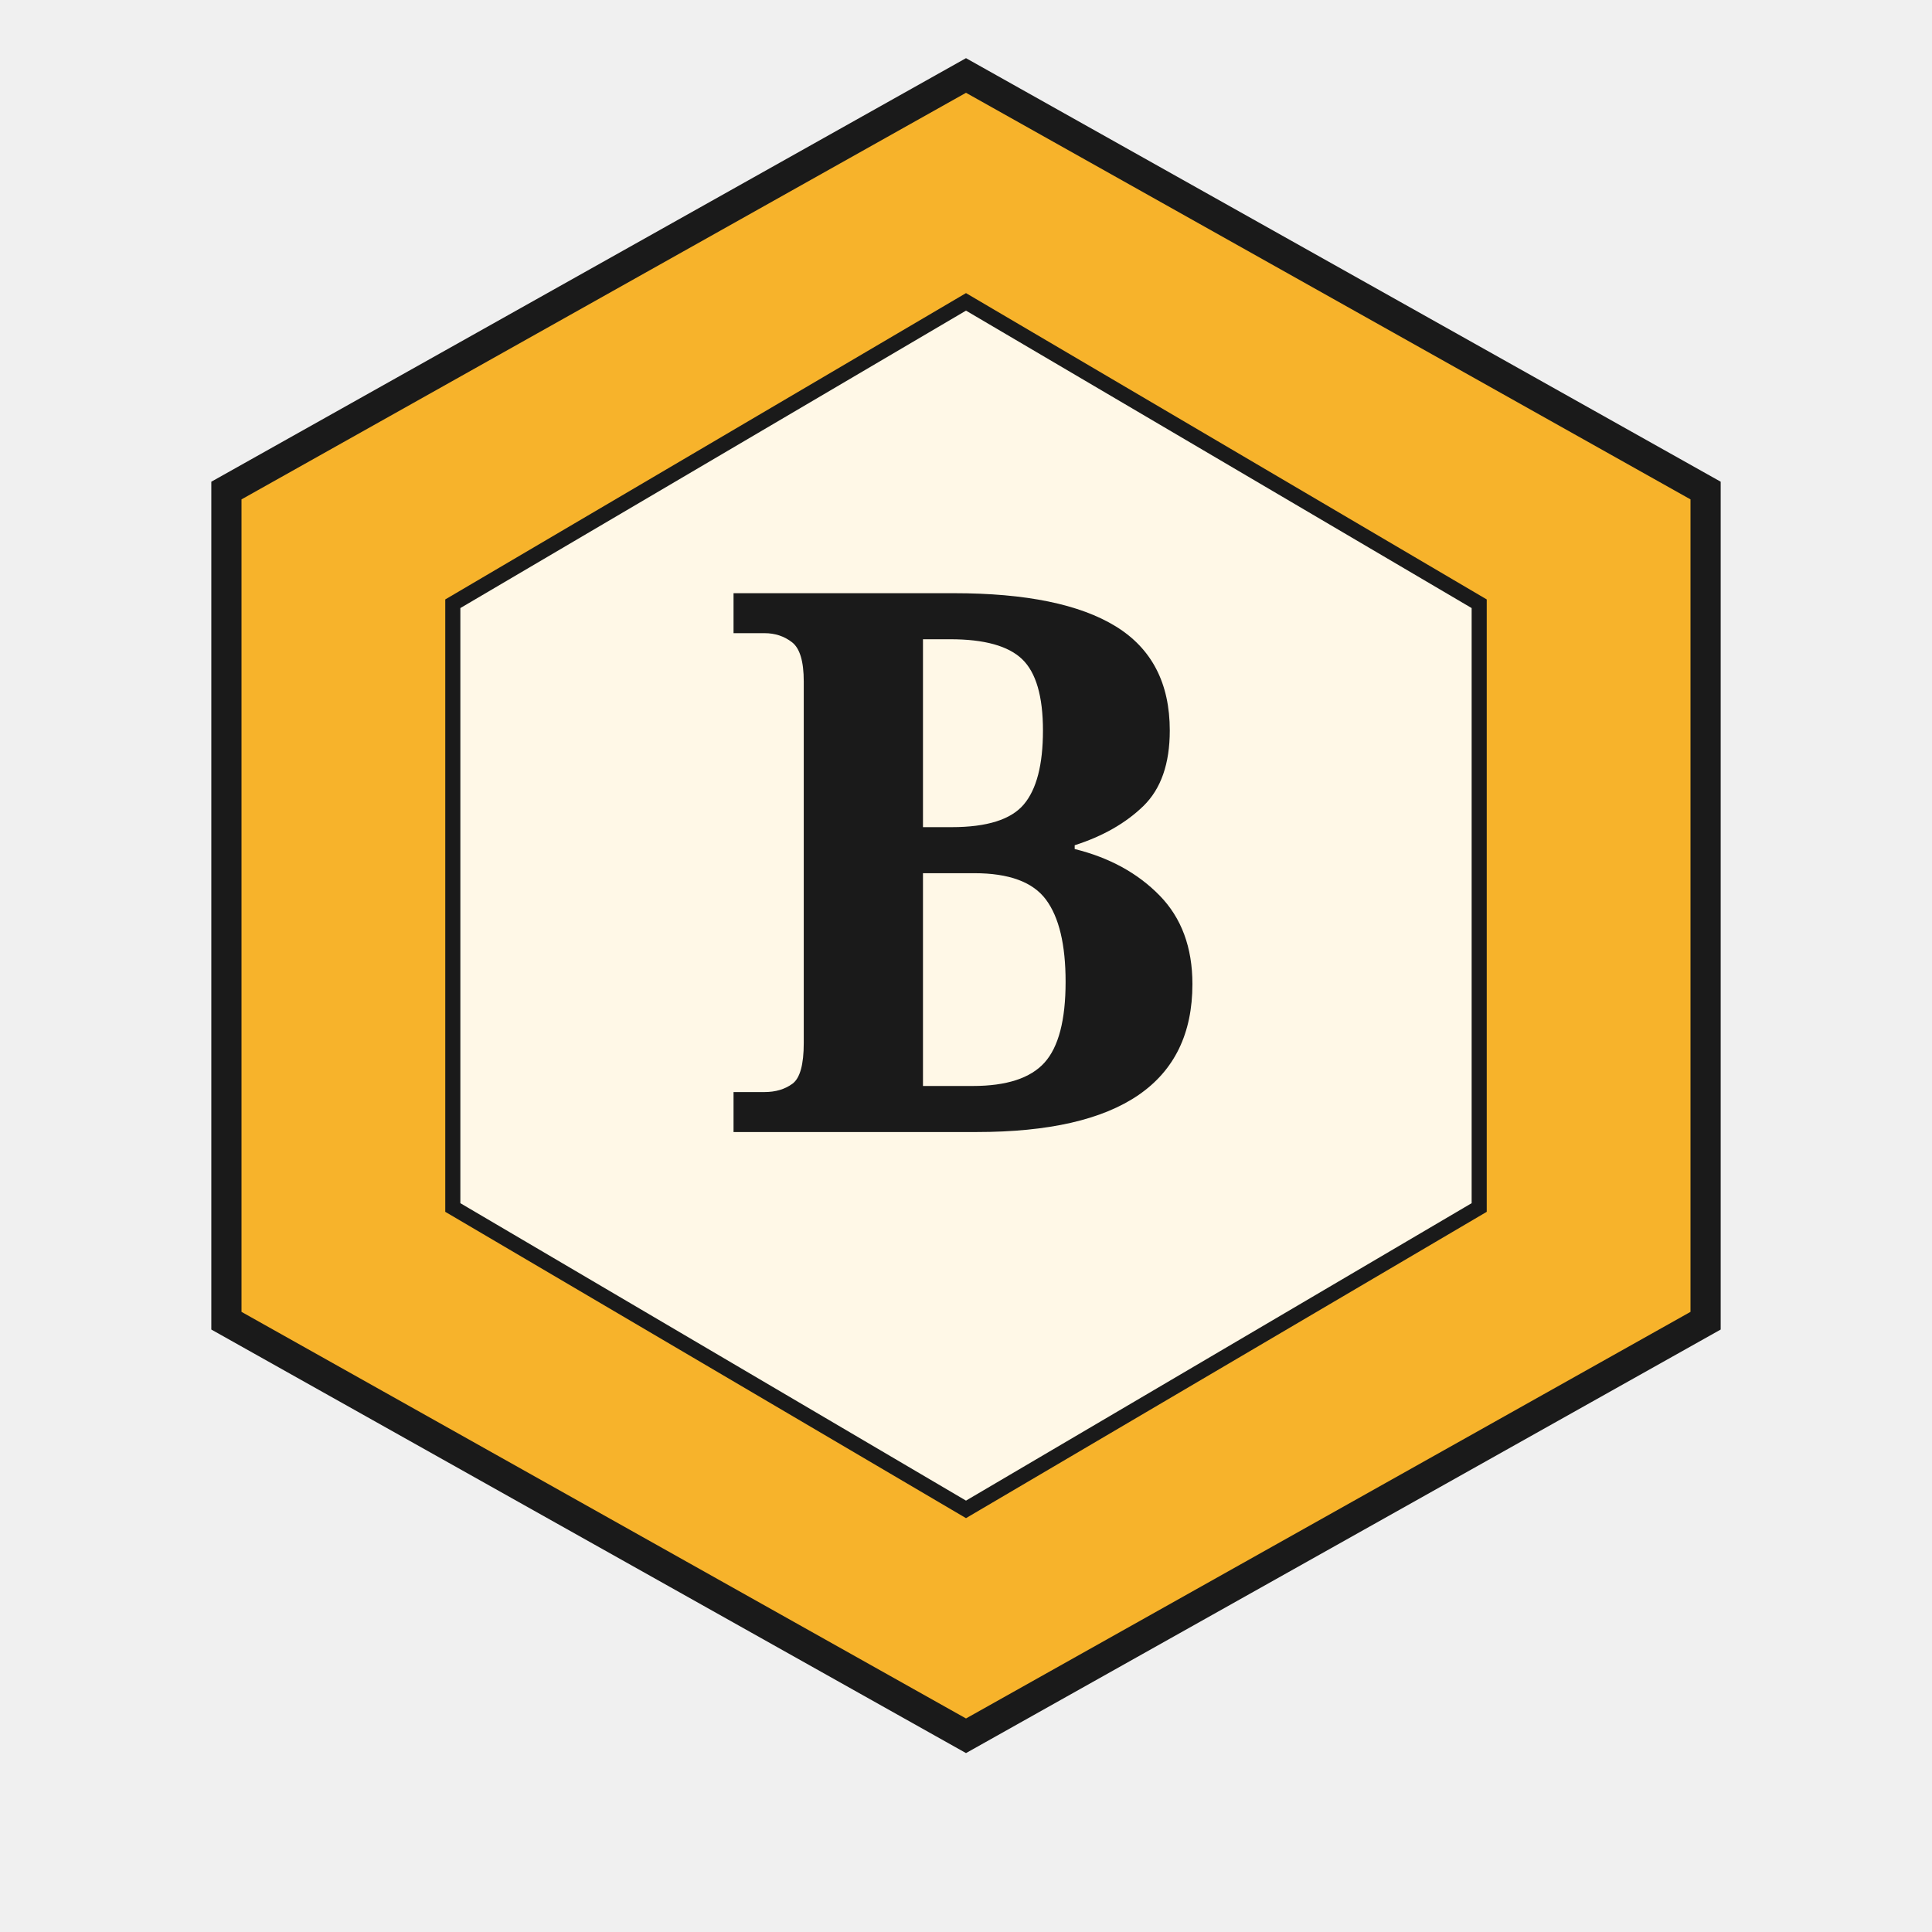
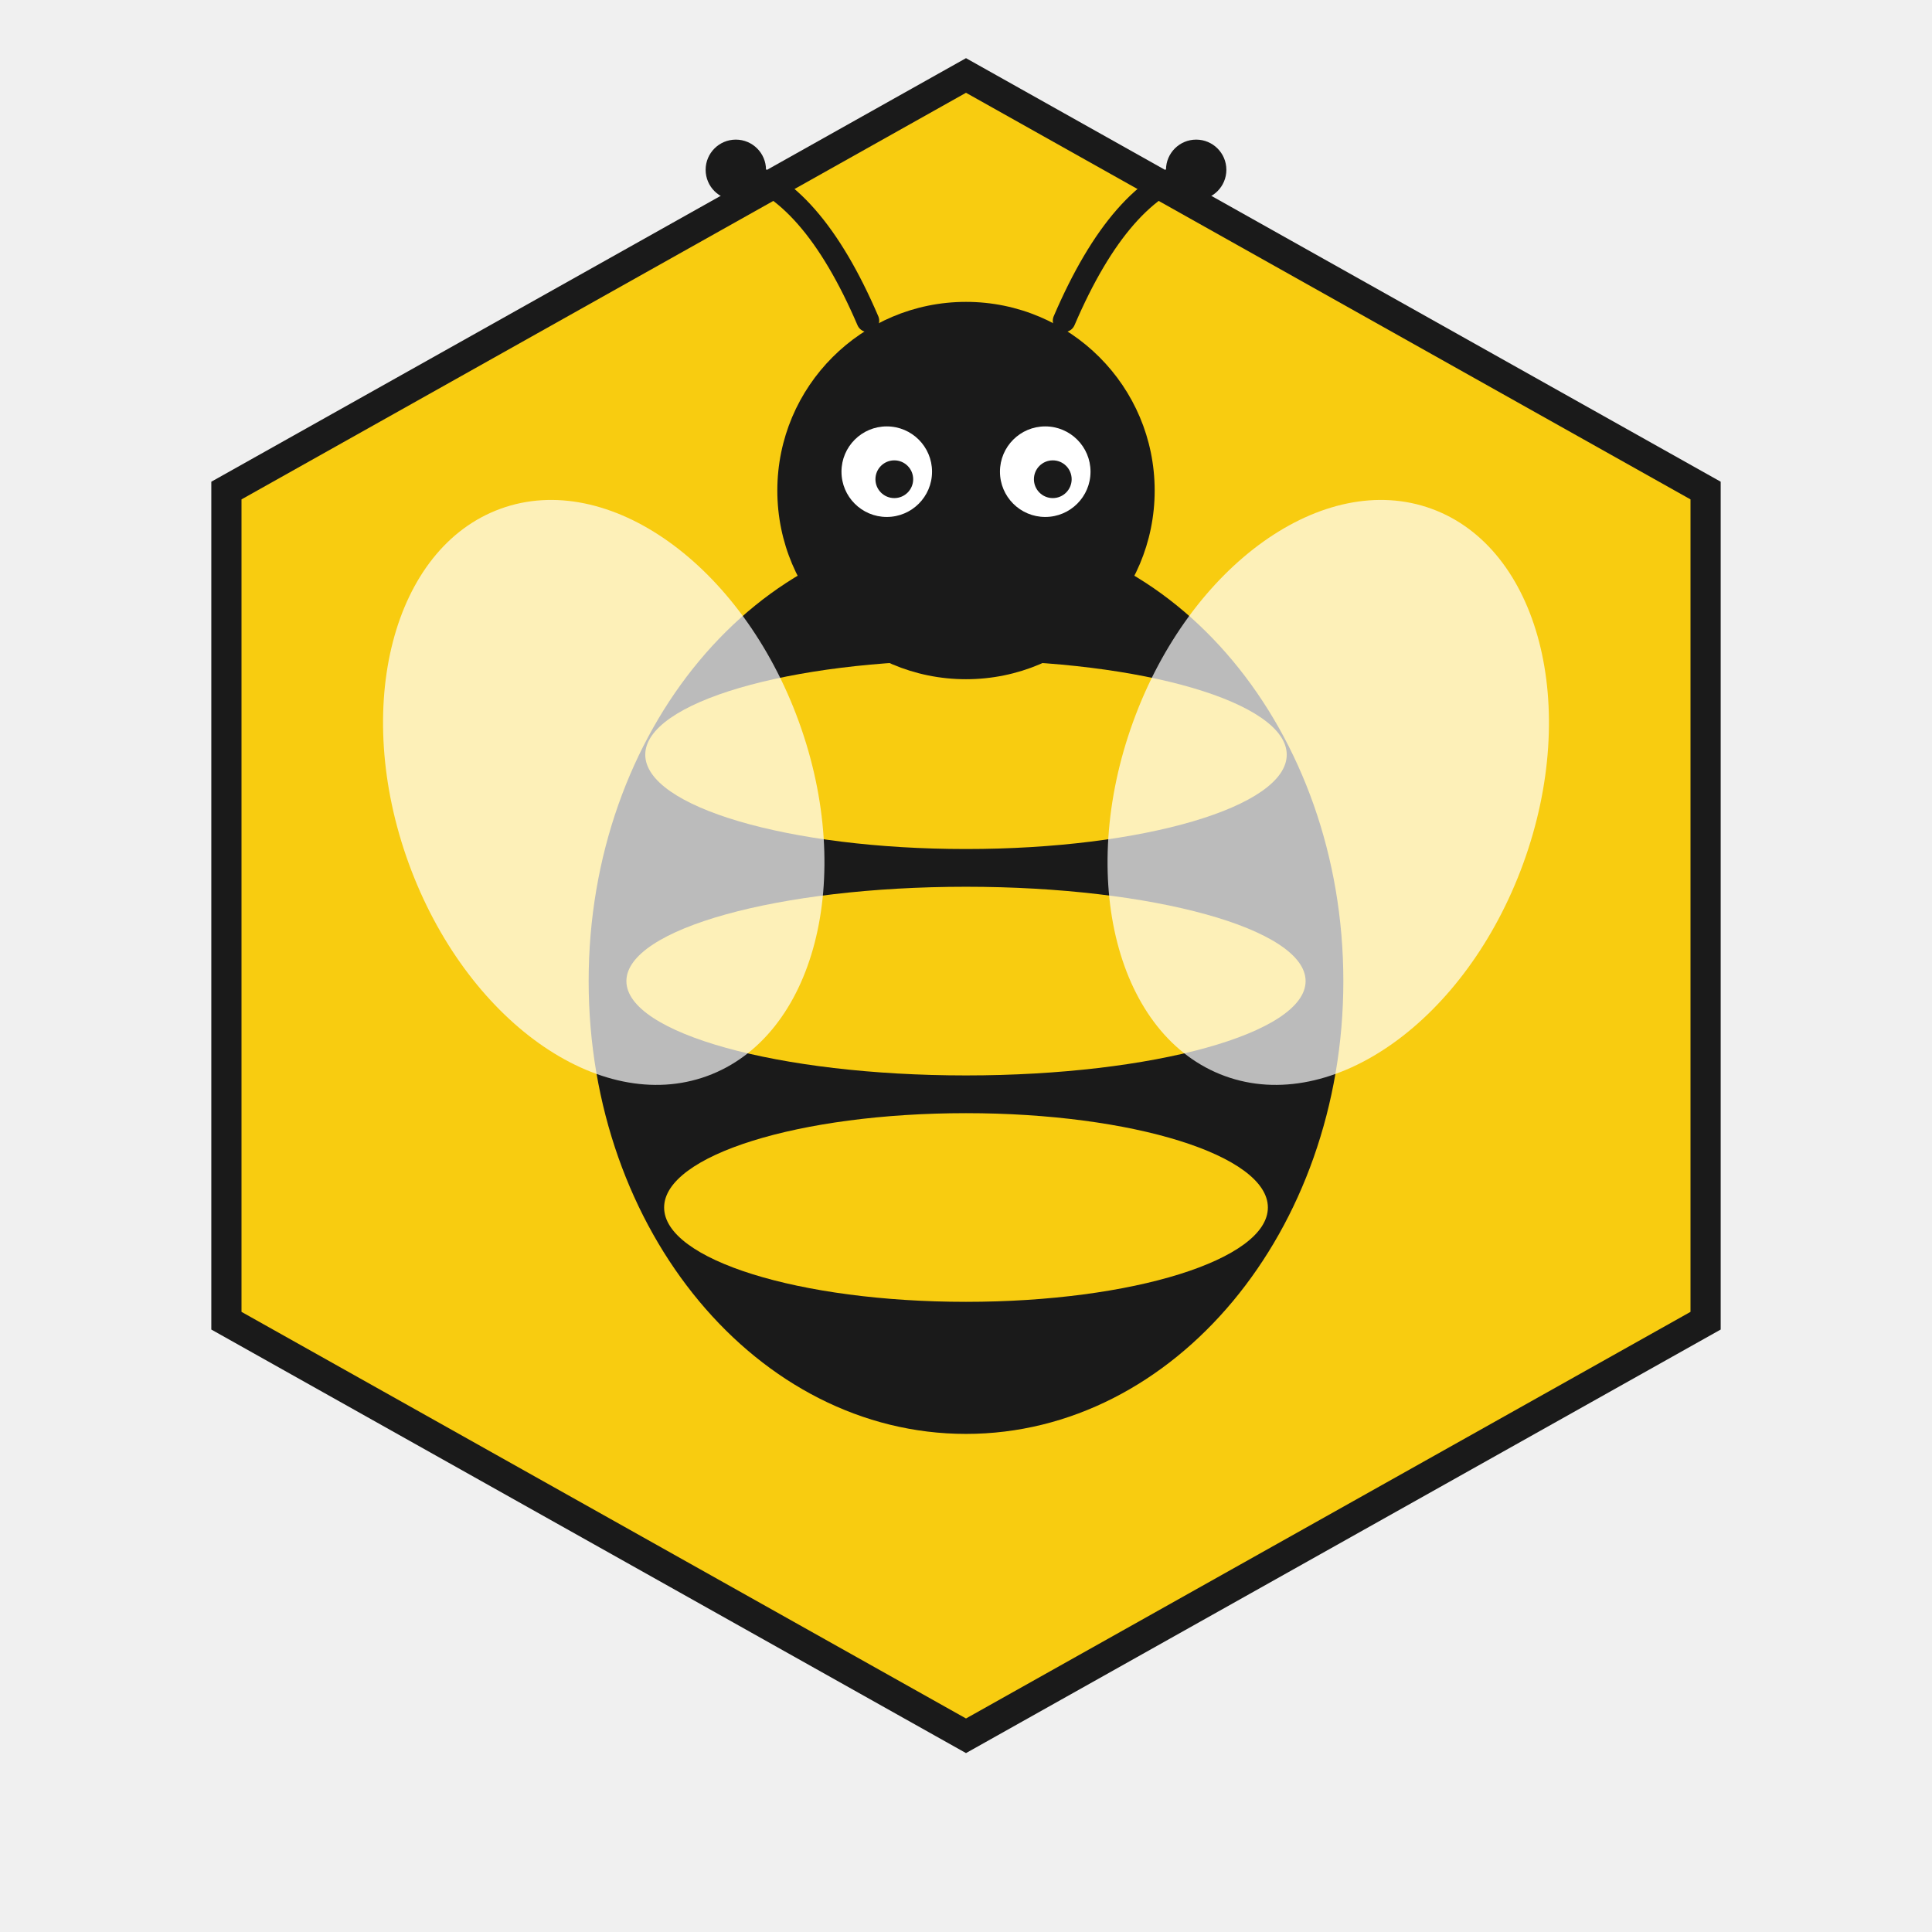
<svg xmlns="http://www.w3.org/2000/svg" viewBox="0 0 512 512">
-   <polygon points="256,20 452,130 452,350 256,460 60,350 60,130" fill="#F7B32B" stroke="#1a1a1a" stroke-width="8" />
-   <polygon points="256,80 392,160 392,320 256,400 120,320 120,160" fill="#FFF8E7" stroke="#1a1a1a" stroke-width="4" />
-   <text x="256" y="300" font-family="Georgia, serif" font-size="200" font-weight="bold" text-anchor="middle" fill="#1a1a1a">B</text>
+   <polygon points="256,20 452,130 452,350 256,460 60,350 60,130" fill="#F8CC10" stroke="#1a1a1a" stroke-width="8" />
+   <ellipse cx="256" cy="260" rx="100" ry="120" fill="#1a1a1a" />
+   <ellipse cx="256" cy="200" rx="85" ry="25" fill="#F8CC10" />
+   <ellipse cx="256" cy="260" rx="90" ry="25" fill="#F8CC10" />
+   <ellipse cx="256" cy="320" rx="80" ry="25" fill="#F8CC10" />
+   <circle cx="256" cy="130" r="50" fill="#1a1a1a" />
+   <circle cx="235" cy="125" r="12" fill="#FFFFFF" />
+   <circle cx="277" cy="125" r="12" fill="#FFFFFF" />
+   <circle cx="237" cy="127" r="5" fill="#1a1a1a" />
+   <circle cx="279" cy="127" r="5" fill="#1a1a1a" />
+   <path d="M230 85 Q 215 50, 195 45" stroke="#1a1a1a" stroke-width="6" fill="none" stroke-linecap="round" />
+   <path d="M282 85 Q 297 50, 317 45" stroke="#1a1a1a" stroke-width="6" fill="none" stroke-linecap="round" />
+   <circle cx="195" cy="45" r="8" fill="#1a1a1a" />
+   <circle cx="317" cy="45" r="8" fill="#1a1a1a" />
+   <ellipse cx="160" cy="210" rx="55" ry="80" fill="#FFFFFF" opacity="0.7" transform="rotate(-20 160 210)" />
+   <ellipse cx="352" cy="210" rx="55" ry="80" fill="#FFFFFF" opacity="0.7" transform="rotate(20 352 210)" />
</svg>
